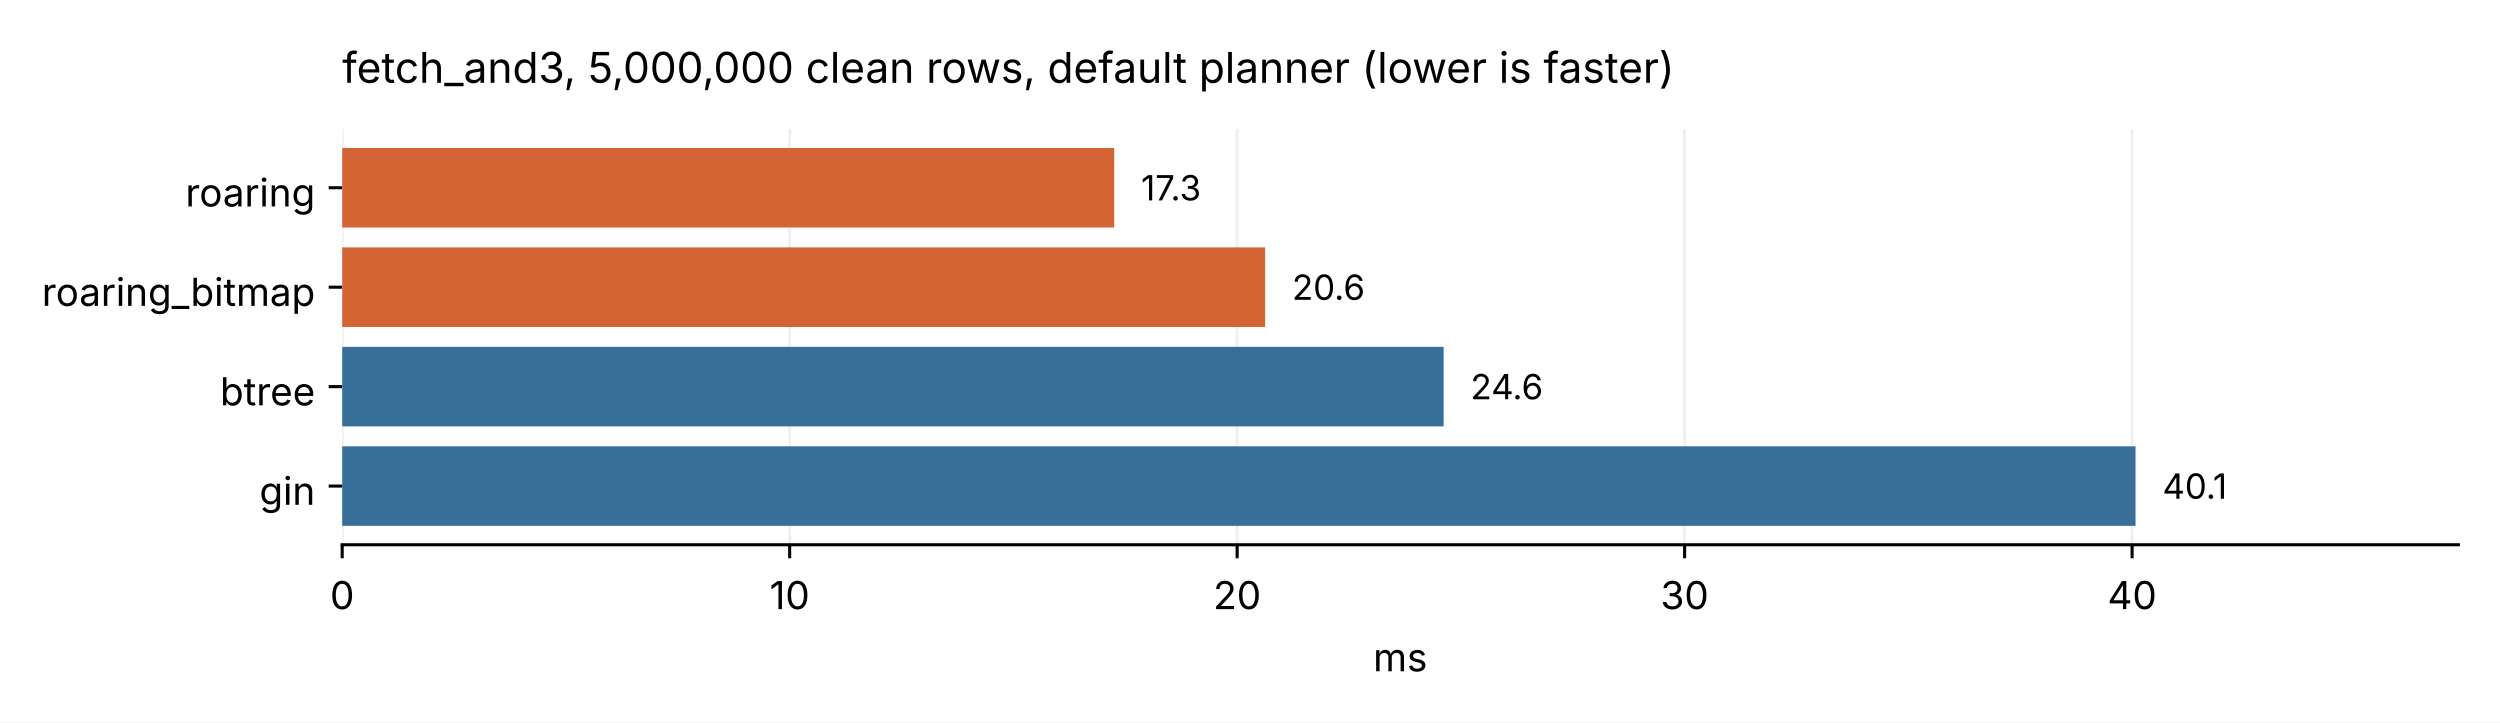
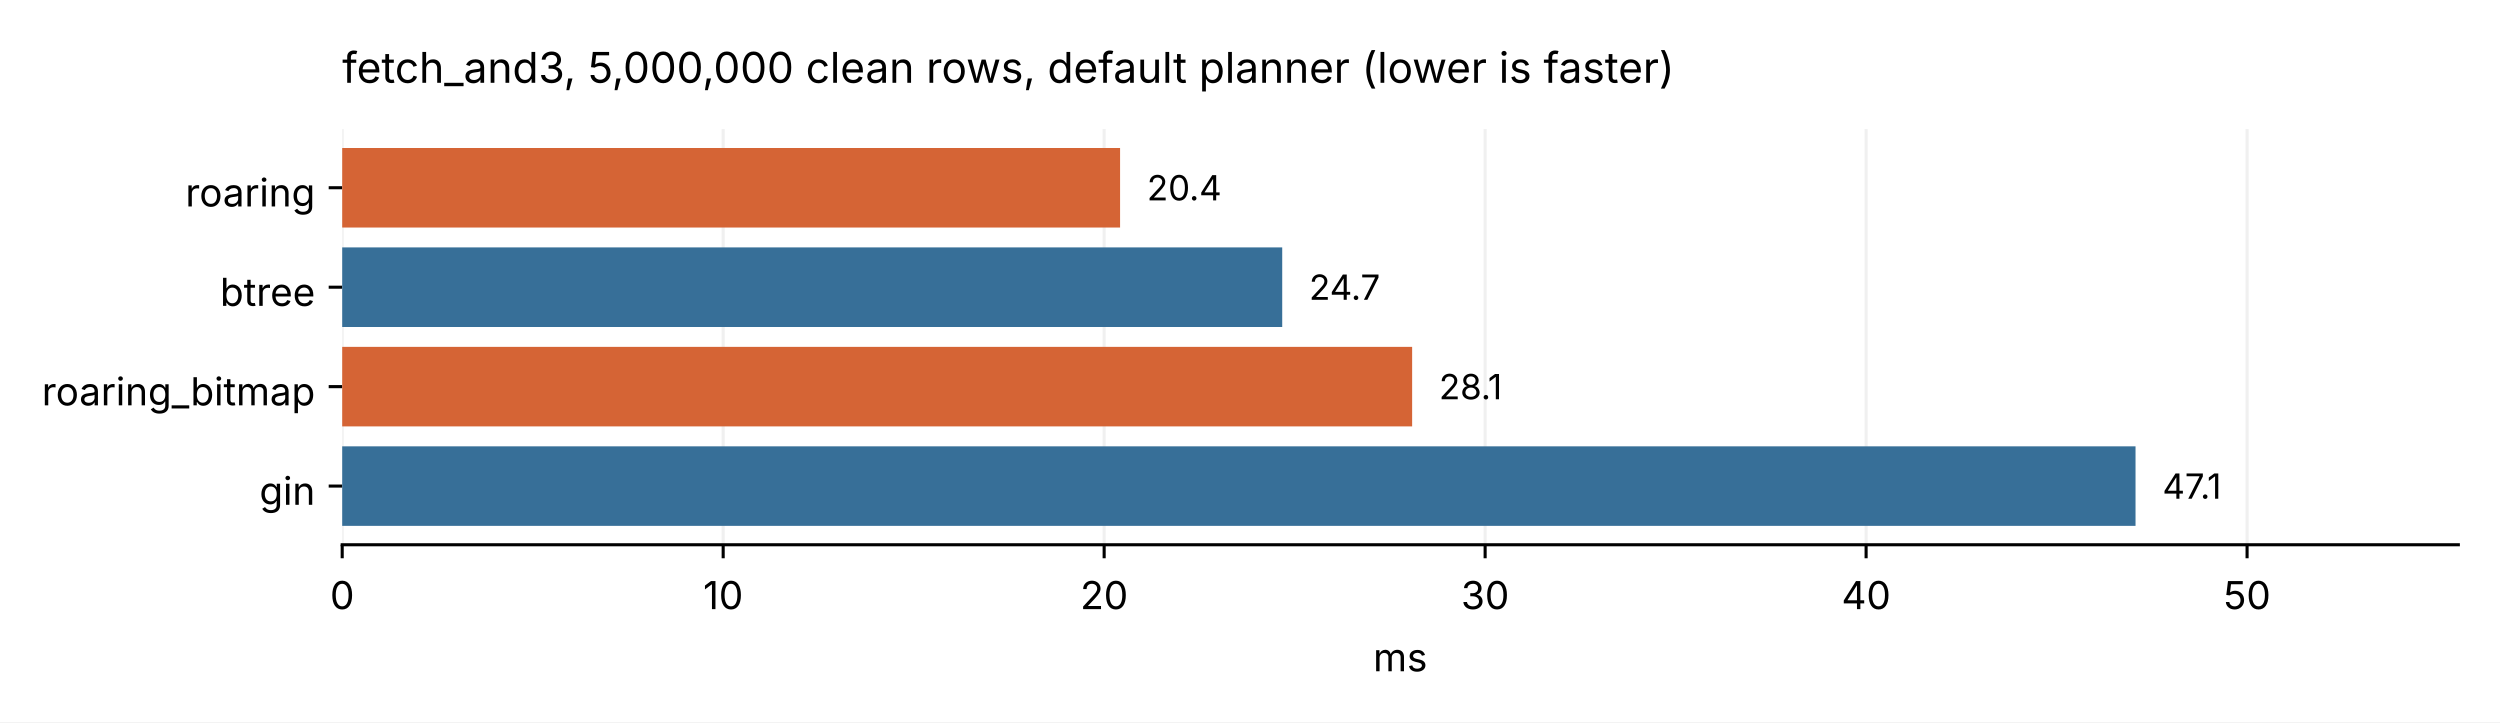
<svg xmlns="http://www.w3.org/2000/svg" xmlns:xlink="http://www.w3.org/1999/xlink" width="648pt" height="187.2pt" viewBox="0 0 648 187.2" version="1.1">
  <defs>
    <style type="text/css">*{stroke-linejoin: round; stroke-linecap: butt}</style>
  </defs>
  <g id="figure_1">
    <g id="patch_1">
      <path d="M 0 187.2  L 648 187.2  L 648 0  L 0 0  z " style="fill: #ffffff" />
    </g>
    <g id="axes_1">
      <g id="patch_2">
        <path d="M 88.698 141.201  L 637.2 141.201  L 637.2 33.456  L 88.698 33.456  z " style="fill: #ffffff" />
      </g>
      <g id="matplotlib.axis_1">
        <g id="xtick_1">
          <g id="line2d_1">
            <path d="M 88.698 141.201  L 88.698 33.456  " clip-path="url(#p0d837c9a41)" style="fill: none; stroke: #b0b0b0; stroke-opacity: 0.18; stroke-width: 0.8; stroke-linecap: square" />
          </g>
          <g id="line2d_2">
            <defs>
              <path id="mac1f9cb0ce" d="M 0 0  L 0 3.5  " style="stroke: #000000; stroke-width: 0.8" />
            </defs>
            <g>
              <use xlink:href="#mac1f9cb0ce" x="88.698" y="141.201" style="stroke: #000000; stroke-width: 0.8" />
            </g>
          </g>
          <g id="text_1">
            <text style="font-size: 10px; font-family: 'Inter', 'DejaVu Sans', 'Bitstream Vera Sans', 'Computer Modern Sans Serif', 'Lucida Grande', 'Verdana', 'Geneva', 'Lucid', 'Arial', 'Helvetica', 'Avant Garde', sans-serif; text-anchor: middle" x="88.698" y="157.888" transform="rotate(-0 88.6975 157.8883)">0</text>
          </g>
        </g>
        <g id="xtick_2">
          <g id="line2d_3">
-             <path d="M 204.682 141.201  L 204.682 33.456  " clip-path="url(#p0d837c9a41)" style="fill: none; stroke: #b0b0b0; stroke-opacity: 0.18; stroke-width: 0.8; stroke-linecap: square" />
+             <path d="M 187.447 141.201  L 187.447 33.456  " clip-path="url(#p0d837c9a41)" style="fill: none; stroke: #b0b0b0; stroke-opacity: 0.18; stroke-width: 0.8; stroke-linecap: square" />
          </g>
          <g id="line2d_4">
            <g>
-               <use xlink:href="#mac1f9cb0ce" x="204.682" y="141.201" style="stroke: #000000; stroke-width: 0.8" />
+               <use xlink:href="#mac1f9cb0ce" x="187.447" y="141.201" style="stroke: #000000; stroke-width: 0.8" />
            </g>
          </g>
          <g id="text_2">
-             <text style="font-size: 10px; font-family: 'Inter', 'DejaVu Sans', 'Bitstream Vera Sans', 'Computer Modern Sans Serif', 'Lucida Grande', 'Verdana', 'Geneva', 'Lucid', 'Arial', 'Helvetica', 'Avant Garde', sans-serif; text-anchor: middle" x="204.682" y="157.888" transform="rotate(-0 204.6824 157.8883)">10</text>
+             <text style="font-size: 10px; font-family: 'Inter', 'DejaVu Sans', 'Bitstream Vera Sans', 'Computer Modern Sans Serif', 'Lucida Grande', 'Verdana', 'Geneva', 'Lucid', 'Arial', 'Helvetica', 'Avant Garde', sans-serif; text-anchor: middle" x="187.447" y="157.888" transform="rotate(-0 187.4468 157.8883)">10</text>
          </g>
        </g>
        <g id="xtick_3">
          <g id="line2d_5">
-             <path d="M 320.667 141.201  L 320.667 33.456  " clip-path="url(#p0d837c9a41)" style="fill: none; stroke: #b0b0b0; stroke-opacity: 0.18; stroke-width: 0.8; stroke-linecap: square" />
+             <path d="M 286.196 141.201  L 286.196 33.456  " clip-path="url(#p0d837c9a41)" style="fill: none; stroke: #b0b0b0; stroke-opacity: 0.18; stroke-width: 0.8; stroke-linecap: square" />
          </g>
          <g id="line2d_6">
            <g>
-               <use xlink:href="#mac1f9cb0ce" x="320.667" y="141.201" style="stroke: #000000; stroke-width: 0.8" />
+               <use xlink:href="#mac1f9cb0ce" x="286.196" y="141.201" style="stroke: #000000; stroke-width: 0.8" />
            </g>
          </g>
          <g id="text_3">
-             <text style="font-size: 10px; font-family: 'Inter', 'DejaVu Sans', 'Bitstream Vera Sans', 'Computer Modern Sans Serif', 'Lucida Grande', 'Verdana', 'Geneva', 'Lucid', 'Arial', 'Helvetica', 'Avant Garde', sans-serif; text-anchor: middle" x="320.667" y="157.888" transform="rotate(-0 320.6673 157.8883)">20</text>
+             <text style="font-size: 10px; font-family: 'Inter', 'DejaVu Sans', 'Bitstream Vera Sans', 'Computer Modern Sans Serif', 'Lucida Grande', 'Verdana', 'Geneva', 'Lucid', 'Arial', 'Helvetica', 'Avant Garde', sans-serif; text-anchor: middle" x="286.196" y="157.888" transform="rotate(-0 286.1961 157.8883)">20</text>
          </g>
        </g>
        <g id="xtick_4">
          <g id="line2d_7">
-             <path d="M 436.652 141.201  L 436.652 33.456  " clip-path="url(#p0d837c9a41)" style="fill: none; stroke: #b0b0b0; stroke-opacity: 0.18; stroke-width: 0.8; stroke-linecap: square" />
+             <path d="M 384.945 141.201  L 384.945 33.456  " clip-path="url(#p0d837c9a41)" style="fill: none; stroke: #b0b0b0; stroke-opacity: 0.18; stroke-width: 0.8; stroke-linecap: square" />
          </g>
          <g id="line2d_8">
            <g>
-               <use xlink:href="#mac1f9cb0ce" x="436.652" y="141.201" style="stroke: #000000; stroke-width: 0.8" />
+               <use xlink:href="#mac1f9cb0ce" x="384.945" y="141.201" style="stroke: #000000; stroke-width: 0.8" />
            </g>
          </g>
          <g id="text_4">
-             <text style="font-size: 10px; font-family: 'Inter', 'DejaVu Sans', 'Bitstream Vera Sans', 'Computer Modern Sans Serif', 'Lucida Grande', 'Verdana', 'Geneva', 'Lucid', 'Arial', 'Helvetica', 'Avant Garde', sans-serif; text-anchor: middle" x="436.652" y="157.888" transform="rotate(-0 436.6522 157.8883)">30</text>
+             <text style="font-size: 10px; font-family: 'Inter', 'DejaVu Sans', 'Bitstream Vera Sans', 'Computer Modern Sans Serif', 'Lucida Grande', 'Verdana', 'Geneva', 'Lucid', 'Arial', 'Helvetica', 'Avant Garde', sans-serif; text-anchor: middle" x="384.945" y="157.888" transform="rotate(-0 384.9454 157.8883)">30</text>
          </g>
        </g>
        <g id="xtick_5">
          <g id="line2d_9">
-             <path d="M 552.637 141.201  L 552.637 33.456  " clip-path="url(#p0d837c9a41)" style="fill: none; stroke: #b0b0b0; stroke-opacity: 0.18; stroke-width: 0.8; stroke-linecap: square" />
+             <path d="M 483.695 141.201  L 483.695 33.456  " clip-path="url(#p0d837c9a41)" style="fill: none; stroke: #b0b0b0; stroke-opacity: 0.18; stroke-width: 0.8; stroke-linecap: square" />
          </g>
          <g id="line2d_10">
            <g>
-               <use xlink:href="#mac1f9cb0ce" x="552.637" y="141.201" style="stroke: #000000; stroke-width: 0.8" />
+               <use xlink:href="#mac1f9cb0ce" x="483.695" y="141.201" style="stroke: #000000; stroke-width: 0.8" />
            </g>
          </g>
          <g id="text_5">
-             <text style="font-size: 10px; font-family: 'Inter', 'DejaVu Sans', 'Bitstream Vera Sans', 'Computer Modern Sans Serif', 'Lucida Grande', 'Verdana', 'Geneva', 'Lucid', 'Arial', 'Helvetica', 'Avant Garde', sans-serif; text-anchor: middle" x="552.637" y="157.888" transform="rotate(-0 552.637 157.8883)">40</text>
+             <text style="font-size: 10px; font-family: 'Inter', 'DejaVu Sans', 'Bitstream Vera Sans', 'Computer Modern Sans Serif', 'Lucida Grande', 'Verdana', 'Geneva', 'Lucid', 'Arial', 'Helvetica', 'Avant Garde', sans-serif; text-anchor: middle" x="483.695" y="157.888" transform="rotate(-0 483.6946 157.8883)">40</text>
          </g>
        </g>
-         <g id="text_6">
+         <g id="xtick_6">
+           <g id="line2d_11">
+             <path d="M 582.444 141.201  L 582.444 33.456  " clip-path="url(#p0d837c9a41)" style="fill: none; stroke: #b0b0b0; stroke-opacity: 0.18; stroke-width: 0.8; stroke-linecap: square" />
+           </g>
+           <g id="line2d_12">
+             <g>
+               <use xlink:href="#mac1f9cb0ce" x="582.444" y="141.201" style="stroke: #000000; stroke-width: 0.8" />
+             </g>
+           </g>
+           <g id="text_6">
+             <text style="font-size: 10px; font-family: 'Inter', 'DejaVu Sans', 'Bitstream Vera Sans', 'Computer Modern Sans Serif', 'Lucida Grande', 'Verdana', 'Geneva', 'Lucid', 'Arial', 'Helvetica', 'Avant Garde', sans-serif; text-anchor: middle" x="582.444" y="157.888" transform="rotate(-0 582.4439 157.8883)">50</text>
+           </g>
+         </g>
+         <g id="text_7">
          <text style="font-size: 10px; font-family: 'Inter', 'DejaVu Sans', 'Bitstream Vera Sans', 'Computer Modern Sans Serif', 'Lucida Grande', 'Verdana', 'Geneva', 'Lucid', 'Arial', 'Helvetica', 'Avant Garde', sans-serif; text-anchor: middle" x="362.949" y="173.988" transform="rotate(-0 362.9488 173.9879)">ms</text>
        </g>
      </g>
      <g id="matplotlib.axis_2">
        <g id="ytick_1">
-           <g id="line2d_11">
+           <g id="line2d_13">
            <defs>
              <path id="m95f8e1bfa5" d="M 0 0  L -3.5 0  " style="stroke: #000000; stroke-width: 0.8" />
            </defs>
            <g>
              <use xlink:href="#m95f8e1bfa5" x="88.698" y="48.664" style="stroke: #000000; stroke-width: 0.8" />
            </g>
          </g>
-           <g id="text_7">
+           <g id="text_8">
            <text style="font-size: 10px; font-family: 'Inter', 'DejaVu Sans', 'Bitstream Vera Sans', 'Computer Modern Sans Serif', 'Lucida Grande', 'Verdana', 'Geneva', 'Lucid', 'Arial', 'Helvetica', 'Avant Garde', sans-serif; text-anchor: end" x="81.698" y="53.508" transform="rotate(-0 81.6975 53.50796)">roaring</text>
          </g>
        </g>
        <g id="ytick_2">
-           <g id="line2d_12">
+           <g id="line2d_14">
            <g>
              <use xlink:href="#m95f8e1bfa5" x="88.698" y="74.44" style="stroke: #000000; stroke-width: 0.8" />
            </g>
          </g>
-           <g id="text_8">
-             <text style="font-size: 10px; font-family: 'Inter', 'DejaVu Sans', 'Bitstream Vera Sans', 'Computer Modern Sans Serif', 'Lucida Grande', 'Verdana', 'Geneva', 'Lucid', 'Arial', 'Helvetica', 'Avant Garde', sans-serif; text-anchor: end" x="81.698" y="79.284" transform="rotate(-0 81.6975 79.28416)">roaring_bitmap</text>
+           <g id="text_9">
+             <text style="font-size: 10px; font-family: 'Inter', 'DejaVu Sans', 'Bitstream Vera Sans', 'Computer Modern Sans Serif', 'Lucida Grande', 'Verdana', 'Geneva', 'Lucid', 'Arial', 'Helvetica', 'Avant Garde', sans-serif; text-anchor: end" x="81.698" y="79.284" transform="rotate(-0 81.6975 79.28416)">btree</text>
          </g>
        </g>
        <g id="ytick_3">
-           <g id="line2d_13">
+           <g id="line2d_15">
            <g>
              <use xlink:href="#m95f8e1bfa5" x="88.698" y="100.217" style="stroke: #000000; stroke-width: 0.8" />
            </g>
          </g>
-           <g id="text_9">
-             <text style="font-size: 10px; font-family: 'Inter', 'DejaVu Sans', 'Bitstream Vera Sans', 'Computer Modern Sans Serif', 'Lucida Grande', 'Verdana', 'Geneva', 'Lucid', 'Arial', 'Helvetica', 'Avant Garde', sans-serif; text-anchor: end" x="81.698" y="105.06" transform="rotate(-0 81.6975 105.0604)">btree</text>
+           <g id="text_10">
+             <text style="font-size: 10px; font-family: 'Inter', 'DejaVu Sans', 'Bitstream Vera Sans', 'Computer Modern Sans Serif', 'Lucida Grande', 'Verdana', 'Geneva', 'Lucid', 'Arial', 'Helvetica', 'Avant Garde', sans-serif; text-anchor: end" x="81.698" y="105.06" transform="rotate(-0 81.6975 105.0604)">roaring_bitmap</text>
          </g>
        </g>
        <g id="ytick_4">
-           <g id="line2d_14">
+           <g id="line2d_16">
            <g>
              <use xlink:href="#m95f8e1bfa5" x="88.698" y="125.993" style="stroke: #000000; stroke-width: 0.8" />
            </g>
          </g>
-           <g id="text_10">
+           <g id="text_11">
            <text style="font-size: 10px; font-family: 'Inter', 'DejaVu Sans', 'Bitstream Vera Sans', 'Computer Modern Sans Serif', 'Lucida Grande', 'Verdana', 'Geneva', 'Lucid', 'Arial', 'Helvetica', 'Avant Garde', sans-serif; text-anchor: end" x="81.698" y="130.837" transform="rotate(-0 81.6975 130.8366)">gin</text>
          </g>
        </g>
      </g>
      <g id="patch_3">
-         <path d="M 88.698 38.354  L 288.806 38.354  L 288.806 58.975  L 88.698 58.975  z " clip-path="url(#p0d837c9a41)" style="fill: #d56435" />
+         <path d="M 88.698 38.354  L 290.324 38.354  L 290.324 58.975  L 88.698 58.975  z " clip-path="url(#p0d837c9a41)" style="fill: #d56435" />
      </g>
      <g id="patch_4">
-         <path d="M 88.698 64.13  L 327.928 64.13  L 327.928 84.751  L 88.698 84.751  z " clip-path="url(#p0d837c9a41)" style="fill: #d56435" />
+         <path d="M 88.698 64.13  L 332.351 64.13  L 332.351 84.751  L 88.698 84.751  z " clip-path="url(#p0d837c9a41)" style="fill: #376f98" />
      </g>
      <g id="patch_5">
-         <path d="M 88.698 89.906  L 374.194 89.906  L 374.194 110.527  L 88.698 110.527  z " clip-path="url(#p0d837c9a41)" style="fill: #376f98" />
+         <path d="M 88.698 89.906  L 366.025 89.906  L 366.025 110.527  L 88.698 110.527  z " clip-path="url(#p0d837c9a41)" style="fill: #d56435" />
      </g>
      <g id="patch_6">
        <path d="M 88.698 115.682  L 553.53 115.682  L 553.53 136.303  L 88.698 136.303  z " clip-path="url(#p0d837c9a41)" style="fill: #376f98" />
      </g>
      <g id="patch_7">
        <path d="M 88.698 141.201  L 637.2 141.201  " style="fill: none; stroke: #000000; stroke-width: 0.8; stroke-linejoin: miter; stroke-linecap: square" />
      </g>
-       <g id="text_11">
-         <text style="font-size: 9px; font-family: 'Inter', 'DejaVu Sans', 'Bitstream Vera Sans', 'Computer Modern Sans Serif', 'Lucida Grande', 'Verdana', 'Geneva', 'Lucid', 'Arial', 'Helvetica', 'Avant Garde', sans-serif; text-anchor: start" x="295.779" y="51.938" transform="rotate(-0 295.7787 51.93814)">17.3</text>
-       </g>
      <g id="text_12">
-         <text style="font-size: 9px; font-family: 'Inter', 'DejaVu Sans', 'Bitstream Vera Sans', 'Computer Modern Sans Serif', 'Lucida Grande', 'Verdana', 'Geneva', 'Lucid', 'Arial', 'Helvetica', 'Avant Garde', sans-serif; text-anchor: start" x="334.9" y="77.714" transform="rotate(-0 334.9004 77.71434)">20.6</text>
+         <text style="font-size: 9px; font-family: 'Inter', 'DejaVu Sans', 'Bitstream Vera Sans', 'Computer Modern Sans Serif', 'Lucida Grande', 'Verdana', 'Geneva', 'Lucid', 'Arial', 'Helvetica', 'Avant Garde', sans-serif; text-anchor: start" x="297.296" y="51.938" transform="rotate(-0 297.2963 51.93814)">20.4</text>
      </g>
      <g id="text_13">
-         <text style="font-size: 9px; font-family: 'Inter', 'DejaVu Sans', 'Bitstream Vera Sans', 'Computer Modern Sans Serif', 'Lucida Grande', 'Verdana', 'Geneva', 'Lucid', 'Arial', 'Helvetica', 'Avant Garde', sans-serif; text-anchor: start" x="381.167" y="103.491" transform="rotate(-0 381.1668 103.4905)">24.6</text>
+         <text style="font-size: 9px; font-family: 'Inter', 'DejaVu Sans', 'Bitstream Vera Sans', 'Computer Modern Sans Serif', 'Lucida Grande', 'Verdana', 'Geneva', 'Lucid', 'Arial', 'Helvetica', 'Avant Garde', sans-serif; text-anchor: start" x="339.324" y="77.714" transform="rotate(-0 339.324 77.71434)">24.7</text>
      </g>
      <g id="text_14">
-         <text style="font-size: 9px; font-family: 'Inter', 'DejaVu Sans', 'Bitstream Vera Sans', 'Computer Modern Sans Serif', 'Lucida Grande', 'Verdana', 'Geneva', 'Lucid', 'Arial', 'Helvetica', 'Avant Garde', sans-serif; text-anchor: start" x="560.503" y="129.267" transform="rotate(-0 560.5026 129.2667)">40.1</text>
+         <text style="font-size: 9px; font-family: 'Inter', 'DejaVu Sans', 'Bitstream Vera Sans', 'Computer Modern Sans Serif', 'Lucida Grande', 'Verdana', 'Geneva', 'Lucid', 'Arial', 'Helvetica', 'Avant Garde', sans-serif; text-anchor: start" x="372.997" y="103.491" transform="rotate(-0 372.9975 103.4905)">28.1</text>
      </g>
      <g id="text_15">
+         <text style="font-size: 9px; font-family: 'Inter', 'DejaVu Sans', 'Bitstream Vera Sans', 'Computer Modern Sans Serif', 'Lucida Grande', 'Verdana', 'Geneva', 'Lucid', 'Arial', 'Helvetica', 'Avant Garde', sans-serif; text-anchor: start" x="560.503" y="129.267" transform="rotate(-0 560.5026 129.2667)">47.1</text>
+       </g>
+       <g id="text_16">
        <text style="font-size: 11px; font-family: 'Inter', 'DejaVu Sans', 'Bitstream Vera Sans', 'Computer Modern Sans Serif', 'Lucida Grande', 'Verdana', 'Geneva', 'Lucid', 'Arial', 'Helvetica', 'Avant Garde', sans-serif; text-anchor: start" x="88.698" y="21.456" transform="rotate(-0 88.6975 21.45625)">fetch_and3, 5,000,000 clean rows, default planner (lower is faster)</text>
      </g>
    </g>
  </g>
  <defs>
    <clipPath id="p0d837c9a41">
      <rect x="88.698" y="33.456" width="548.503" height="107.745" />
    </clipPath>
  </defs>
</svg>
